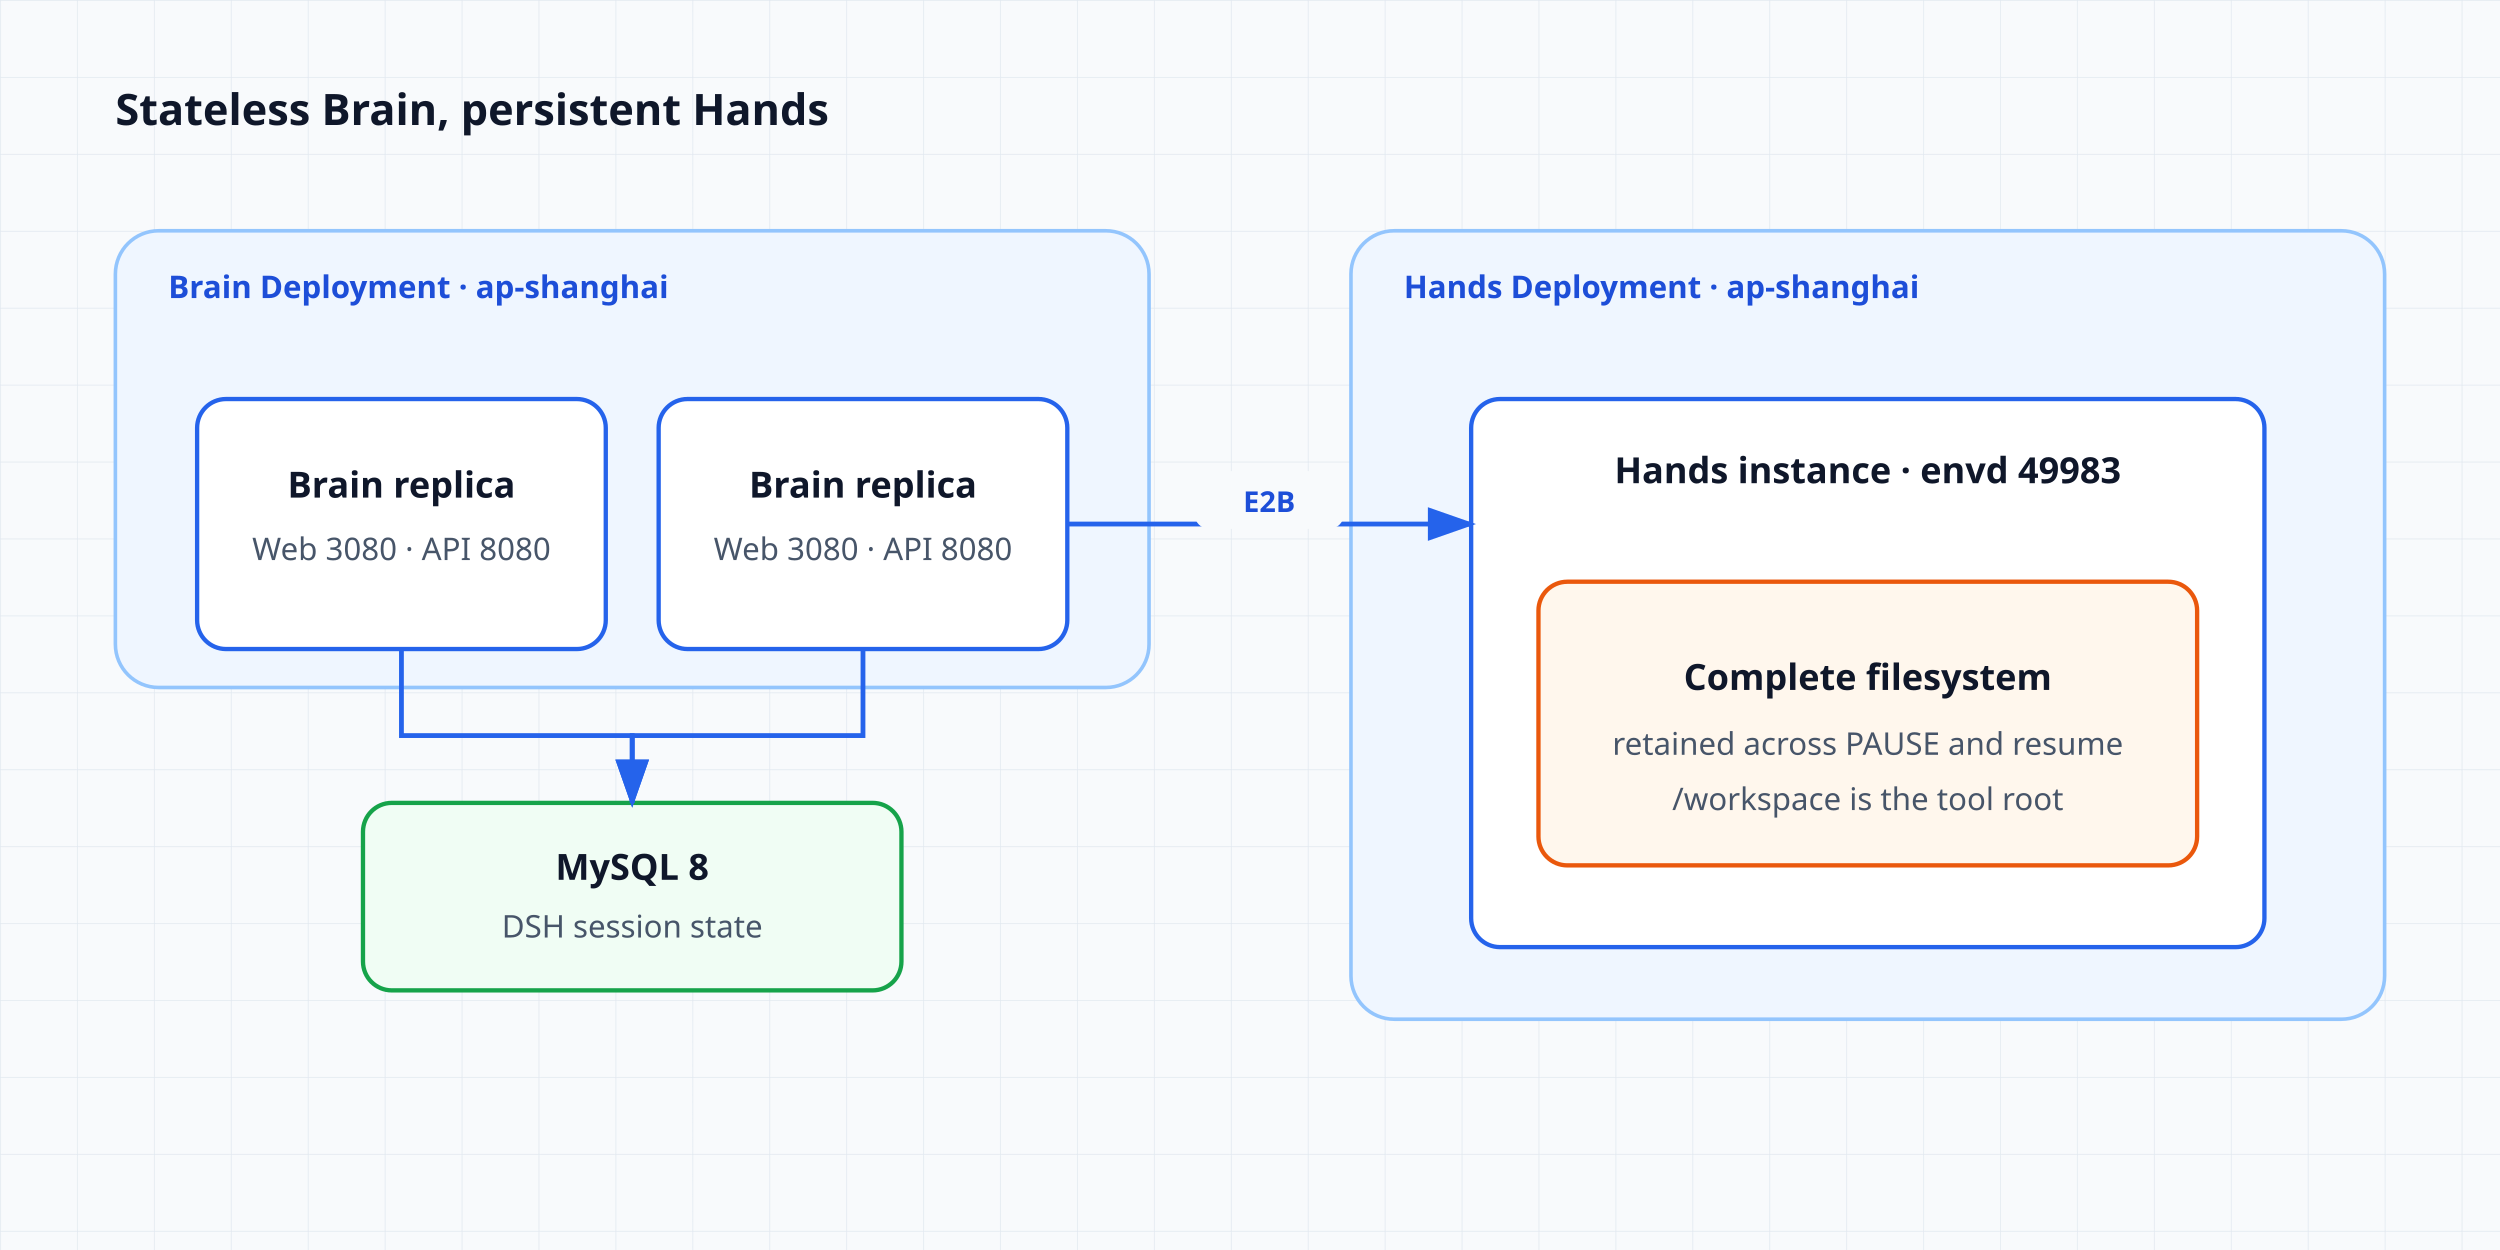
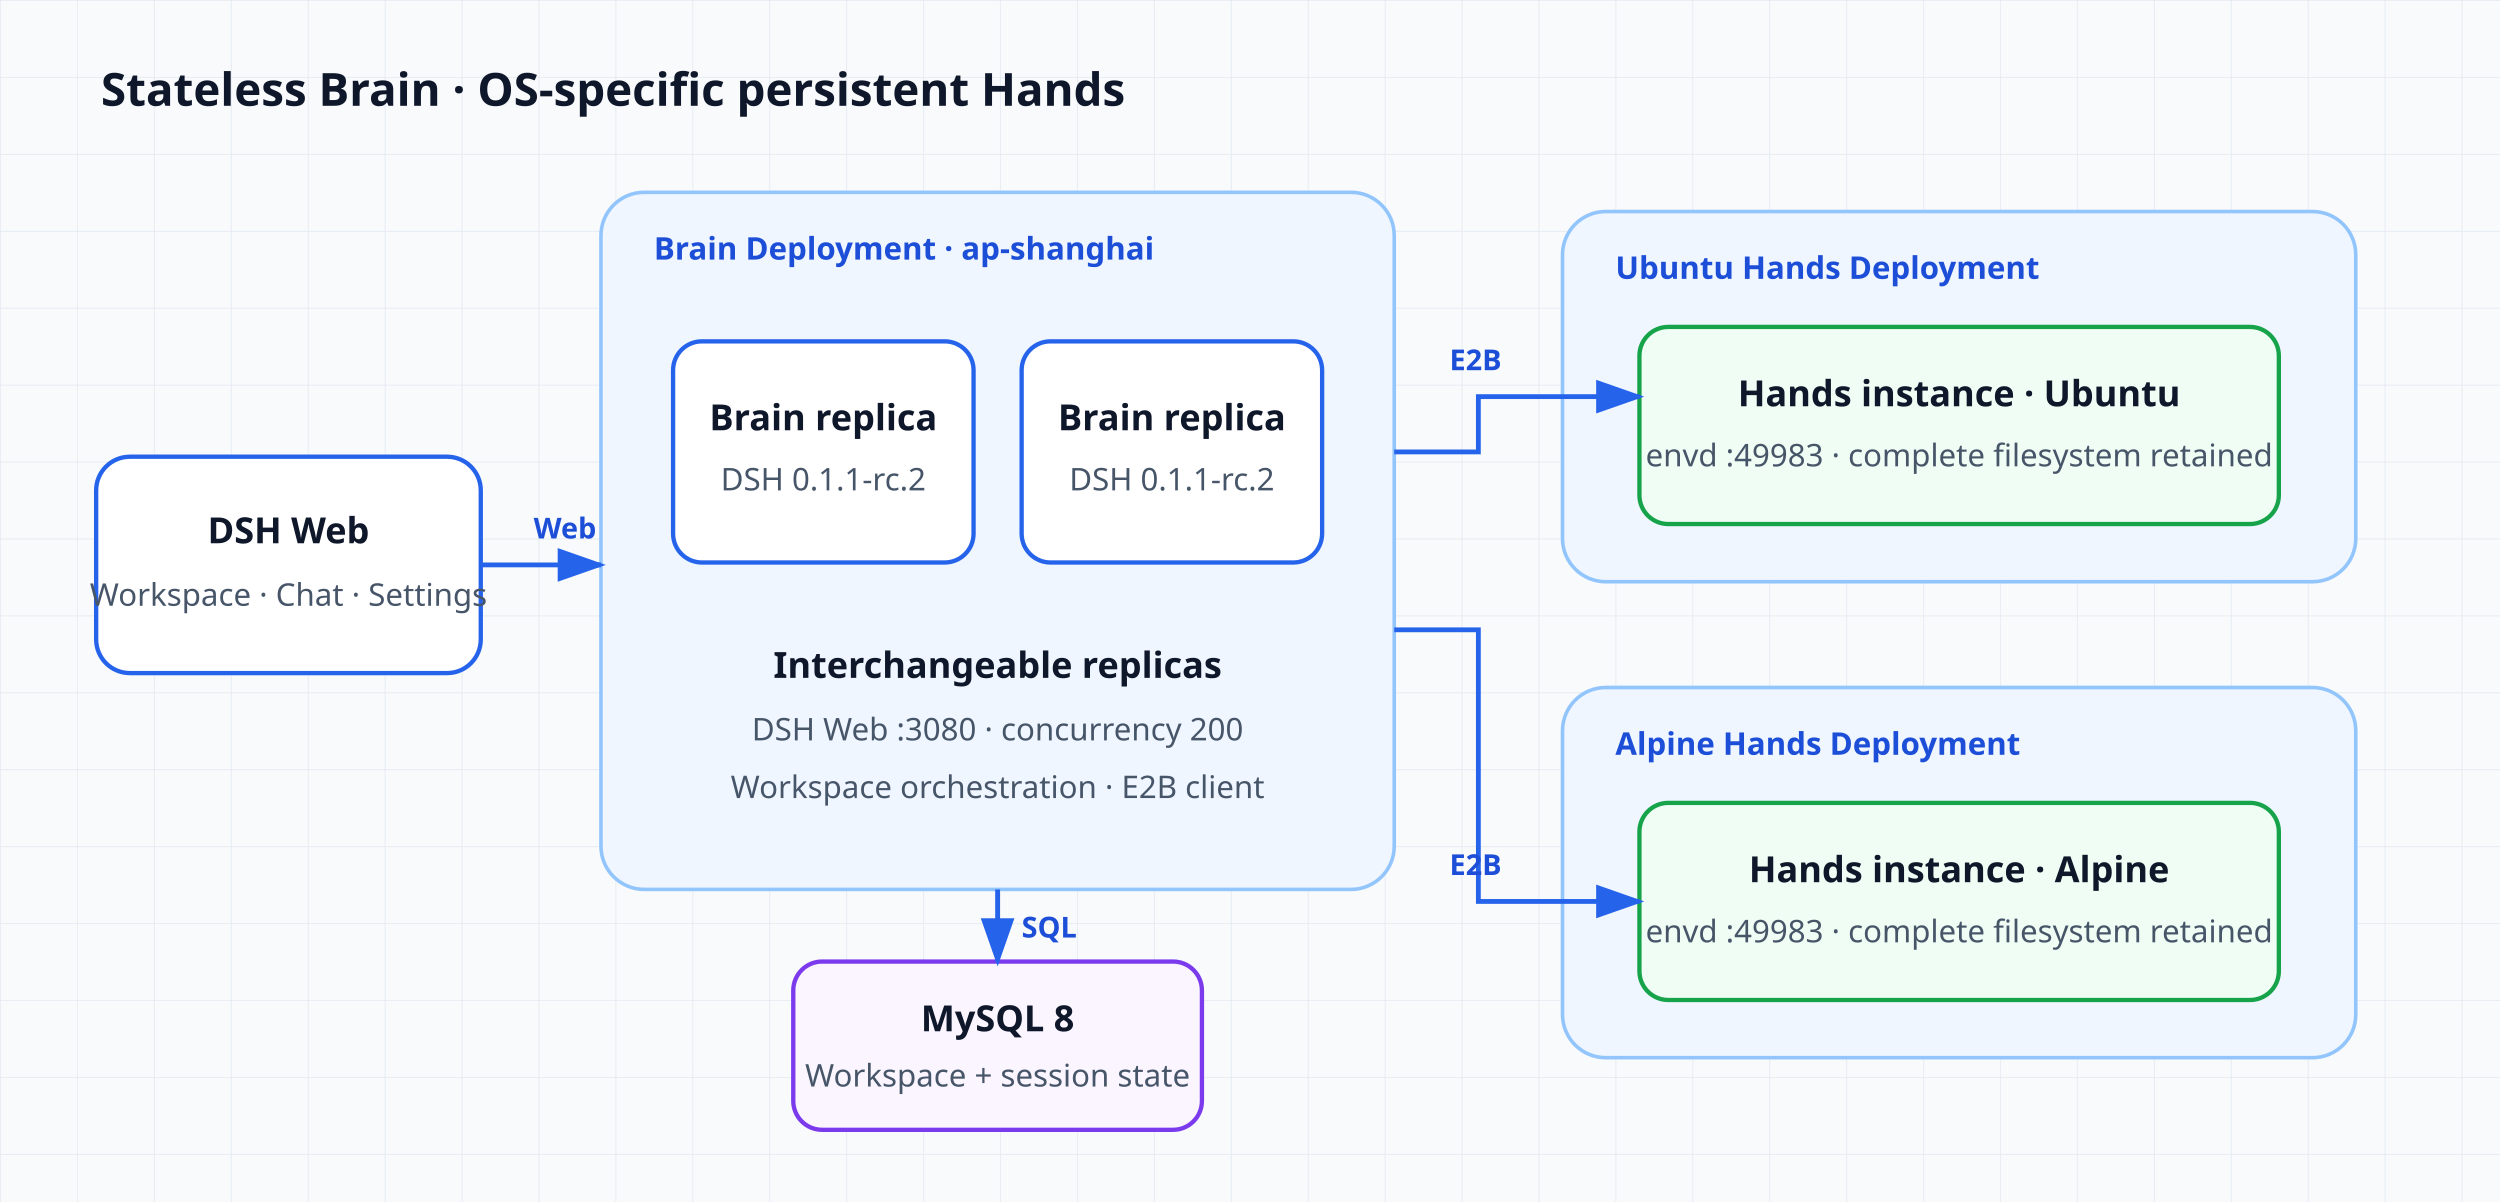
- <svg xmlns="http://www.w3.org/2000/svg" width="1040" height="520" viewBox="0 0 1040 520" role="img" aria-labelledby="title desc">
+ <svg xmlns="http://www.w3.org/2000/svg" width="1040" height="500" viewBox="0 0 1040 500" role="img" aria-labelledby="title desc">
  <defs>
    <pattern id="grid" width="32" height="32" patternUnits="userSpaceOnUse">
-       <path d="M32 0H0V32" fill="none" stroke="#e2e8f0" stroke-width="0.6" />
+       <path d="M32 0H0V32" fill="none" stroke="#e2e8f0" stroke-width=".6" />
    </pattern>
    <marker id="arrow" markerWidth="10" markerHeight="7" refX="9" refY="3.5" orient="auto">
      <path d="M0 0L10 3.5L0 7Z" fill="#2563eb" />
    </marker>
-     <style>
-       .frame{fill:#eff6ff;stroke:#93c5fd;stroke-width:1.5}.node{fill:#fff;stroke:#2563eb;stroke-width:1.8}.db{fill:#f0fdf4;stroke:#16a34a;stroke-width:1.8}.fs{fill:#fff7ed;stroke:#ea580c;stroke-width:1.8}.title{font:600 18px ui-sans-serif,system-ui,sans-serif;fill:#0f172a}.label{font:600 15px ui-sans-serif,system-ui,sans-serif;fill:#0f172a}.sub{font:13px ui-sans-serif,system-ui,sans-serif;fill:#475569}.edge{fill:none;stroke:#2563eb;stroke-width:2;marker-end:url(#arrow)}.edge-label{font:600 12px ui-sans-serif,system-ui,sans-serif;fill:#1d4ed8}.frame-label{font:600 13px ui-sans-serif,system-ui,sans-serif;fill:#1d4ed8}
-     </style>
+     <style>.bg{fill:#f8fafc}.frame{fill:#eff6ff;stroke:#93c5fd;stroke-width:1.5}.node{fill:#fff;stroke:#2563eb;stroke-width:1.8}.hands{fill:#f0fdf4;stroke:#16a34a;stroke-width:1.8}.db{fill:#faf5ff;stroke:#7c3aed;stroke-width:1.8}.title{font:700 19px ui-sans-serif,system-ui,sans-serif;fill:#0f172a}.frameTitle{font:600 13px ui-sans-serif,system-ui,sans-serif;fill:#1d4ed8}.label{font:600 15px ui-sans-serif,system-ui,sans-serif;fill:#0f172a}.sub{font:13px ui-sans-serif,system-ui,sans-serif;fill:#475569}.edge{fill:none;stroke:#2563eb;stroke-width:2;marker-end:url(#arrow)}.edgeLabel{font:600 12px ui-sans-serif,system-ui,sans-serif;fill:#1d4ed8}</style>
  </defs>
-   <rect width="1040" height="520" fill="#f8fafc" />
-   <rect width="1040" height="520" fill="url(#grid)" />
-   <text x="48" y="52" class="title">Stateless Brain, persistent Hands</text>
-   <rect x="48" y="96" width="430" height="190" rx="18" class="frame" />
-   <text x="70" y="124" class="frame-label">Brain Deployment · ap-shanghai</text>
-   <rect x="82" y="166" width="170" height="104" rx="12" class="node" />
-   <text x="167" y="207" text-anchor="middle" class="label">Brain replica</text>
-   <text x="167" y="233" text-anchor="middle" class="sub">Web 3080 · API 8080</text>
-   <rect x="274" y="166" width="170" height="104" rx="12" class="node" />
-   <text x="359" y="207" text-anchor="middle" class="label">Brain replica</text>
-   <text x="359" y="233" text-anchor="middle" class="sub">Web 3080 · API 8080</text>
-   <rect x="151" y="334" width="224" height="78" rx="12" class="db" />
-   <text x="263" y="366" text-anchor="middle" class="label">MySQL 8</text>
-   <text x="263" y="390" text-anchor="middle" class="sub">DSH session state</text>
-   <path d="M167 270V306H263V334" class="edge" />
-   <path d="M359 270V306H263V334" class="edge" />
-   <rect x="562" y="96" width="430" height="328" rx="18" class="frame" />
-   <text x="584" y="124" class="frame-label">Hands Deployment · ap-shanghai</text>
-   <rect x="612" y="166" width="330" height="228" rx="12" class="node" />
-   <text x="777" y="201" text-anchor="middle" class="label">Hands instance · envd 49983</text>
-   <rect x="640" y="242" width="274" height="118" rx="12" class="fs" />
-   <text x="777" y="287" text-anchor="middle" class="label">Complete filesystem</text>
-   <text x="777" y="314" text-anchor="middle" class="sub">retained across PAUSE and resume</text>
-   <text x="777" y="337" text-anchor="middle" class="sub">/workspace is the tool root</text>
-   <path d="M444 218H612" class="edge" />
-   <rect x="497" y="196" width="62" height="24" rx="6" fill="#f8fafc" />
-   <text x="528" y="213" text-anchor="middle" class="edge-label">E2B</text>
+   <rect width="1040" height="500" class="bg" />
+   <rect width="1040" height="500" fill="url(#grid)" />
+   <text x="42" y="44" class="title">Stateless Brain · OS-specific persistent Hands</text>
+   <rect x="40" y="190" width="160" height="90" rx="14" class="node" />
+   <text x="120" y="226" text-anchor="middle" class="label">DSH Web</text>
+   <text x="120" y="252" text-anchor="middle" class="sub">Workspace · Chat · Settings</text>
+   <rect x="250" y="80" width="330" height="290" rx="18" class="frame" />
+   <text x="272" y="108" class="frameTitle">Brain Deployment · ap-shanghai</text>
+   <rect x="280" y="142" width="125" height="92" rx="12" class="node" />
+   <text x="342.5" y="179" text-anchor="middle" class="label">Brain replica</text>
+   <text x="342.5" y="204" text-anchor="middle" class="sub">DSH 0.1.1-rc.2</text>
+   <rect x="425" y="142" width="125" height="92" rx="12" class="node" />
+   <text x="487.5" y="179" text-anchor="middle" class="label">Brain replica</text>
+   <text x="487.5" y="204" text-anchor="middle" class="sub">DSH 0.1.1-rc.2</text>
+   <text x="415" y="282" text-anchor="middle" class="label">Interchangeable replicas</text>
+   <text x="415" y="308" text-anchor="middle" class="sub">DSH Web :3080 · concurrency 200</text>
+   <text x="415" y="332" text-anchor="middle" class="sub">Workspace orchestration · E2B client</text>
+   <rect x="330" y="400" width="170" height="70" rx="12" class="db" />
+   <text x="415" y="429" text-anchor="middle" class="label">MySQL 8</text>
+   <text x="415" y="452" text-anchor="middle" class="sub">Workspace + session state</text>
+   <rect x="650" y="88" width="330" height="154" rx="18" class="frame" />
+   <text x="672" y="116" class="frameTitle">Ubuntu Hands Deployment</text>
+   <rect x="682" y="136" width="266" height="82" rx="12" class="hands" />
+   <text x="815" y="169" text-anchor="middle" class="label">Hands instance · Ubuntu</text>
+   <text x="815" y="194" text-anchor="middle" class="sub">envd :49983 · complete filesystem retained</text>
+   <rect x="650" y="286" width="330" height="154" rx="18" class="frame" />
+   <text x="672" y="314" class="frameTitle">Alpine Hands Deployment</text>
+   <rect x="682" y="334" width="266" height="82" rx="12" class="hands" />
+   <text x="815" y="367" text-anchor="middle" class="label">Hands instance · Alpine</text>
+   <text x="815" y="392" text-anchor="middle" class="sub">envd :49983 · complete filesystem retained</text>
+   <path d="M200 235H250" class="edge" />
+   <path d="M415 370V400" class="edge" />
+   <path d="M580 188H615V165H682" class="edge" />
+   <path d="M580 262H615V375H682" class="edge" />
+   <text x="222" y="224" class="edgeLabel">Web</text>
+   <text x="425" y="390" class="edgeLabel">SQL</text>
+   <text x="603" y="154" class="edgeLabel">E2B</text>
+   <text x="603" y="364" class="edgeLabel">E2B</text>
</svg>
